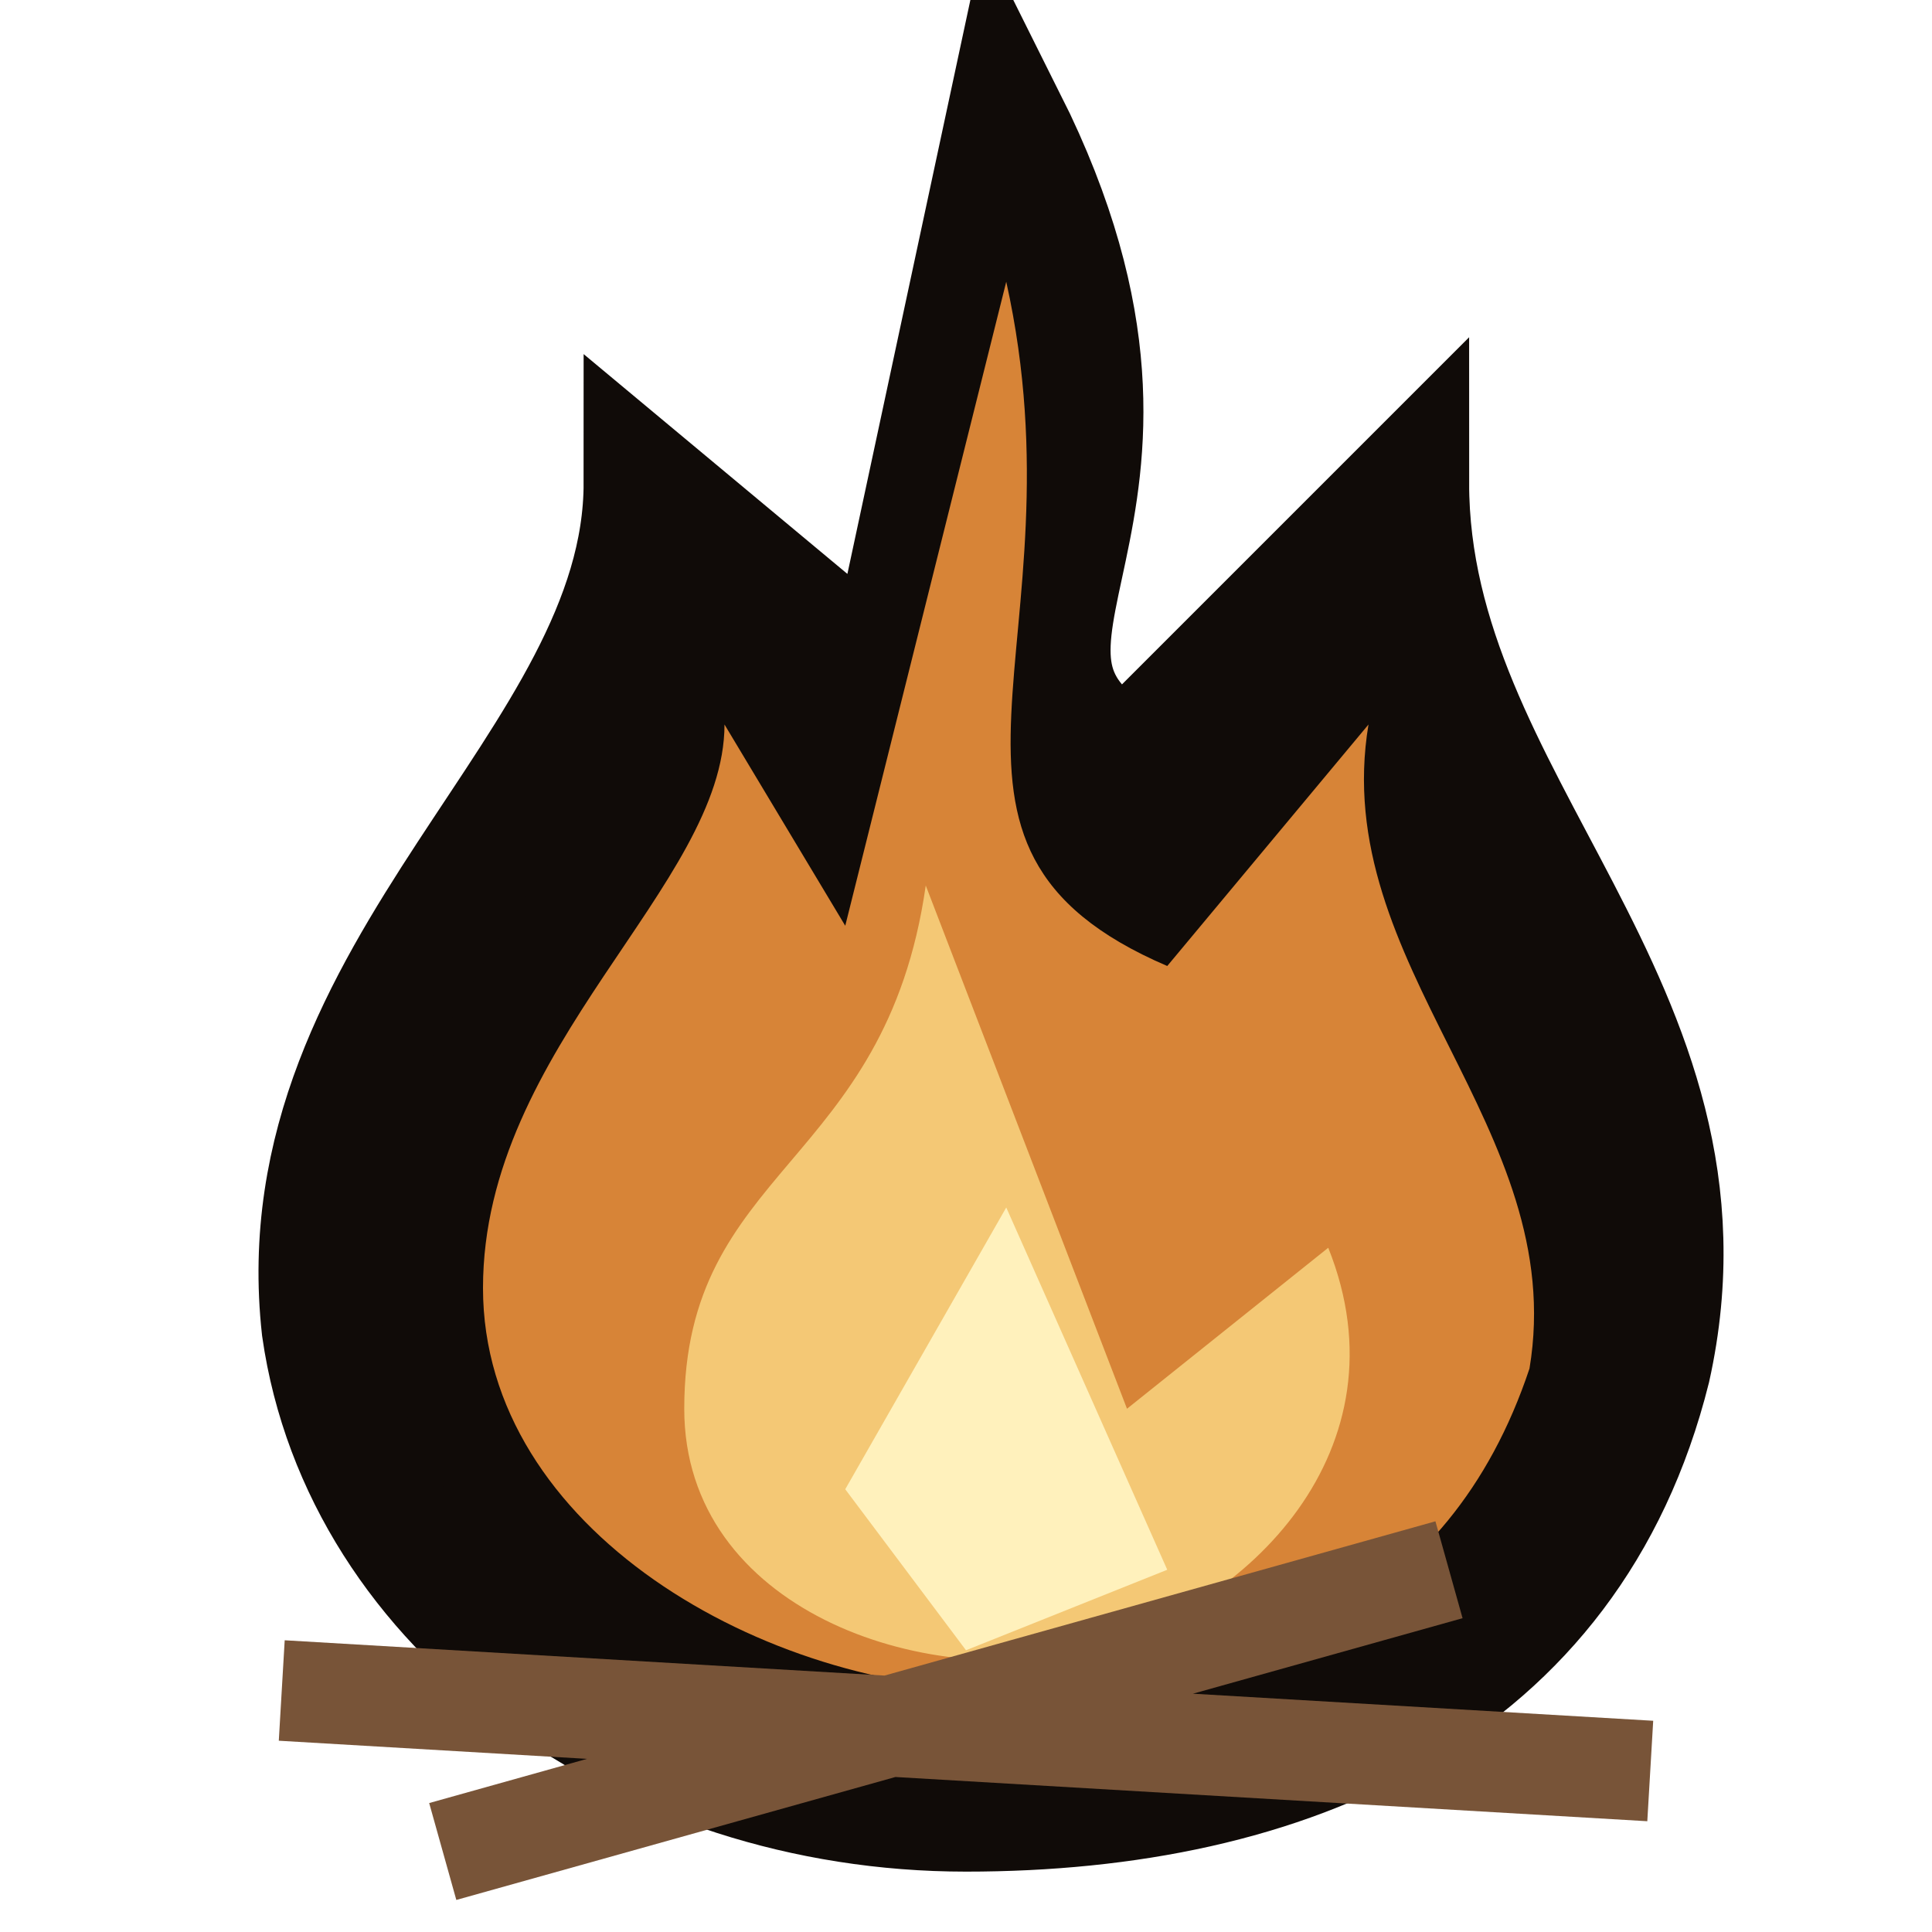
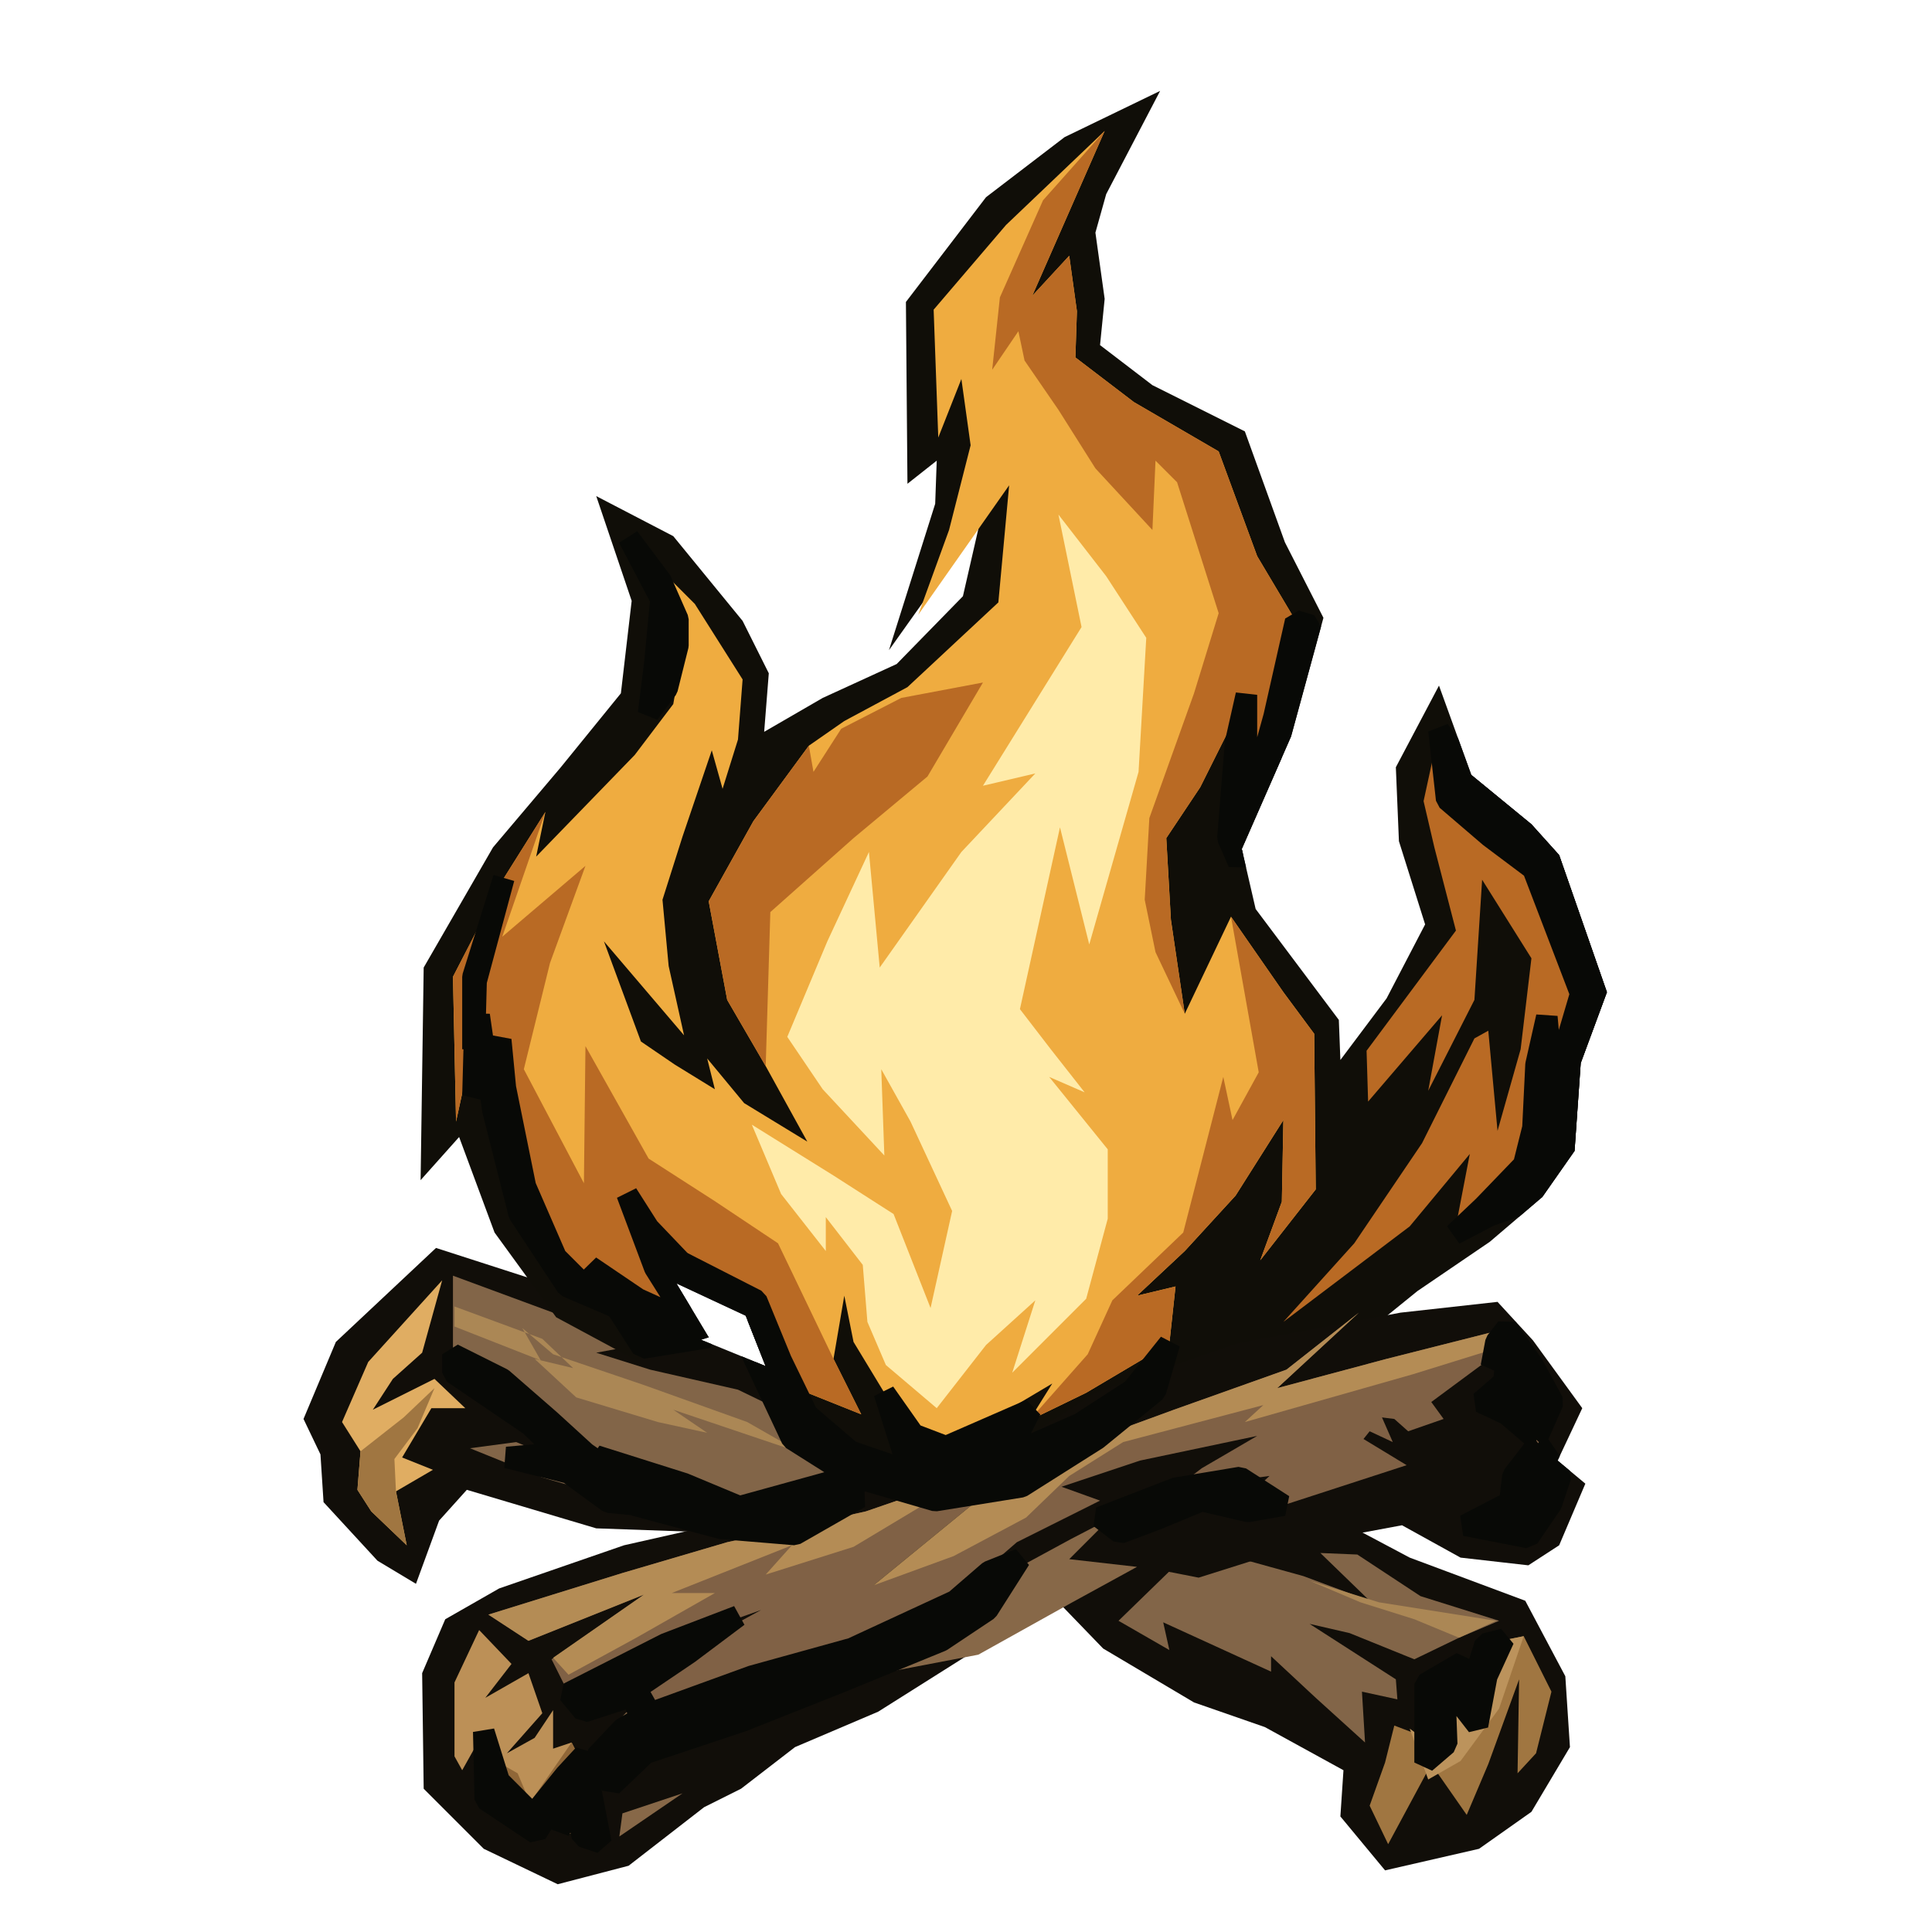
- <svg xmlns="http://www.w3.org/2000/svg" viewBox="0 0 48 48">
-   <path d="M25 3c5 10-2 13 3 16l7-7c0 8 8 13 6 22-2 8-9 11-17 11S9 40 8 33c-1-9 8-14 8-21l6 5Z" fill="#100b08" stroke="#100b08" stroke-width="3" />
-   <path d="M25 7c2 9-3 14 4 17l5-6c-1 6 5 10 4 16-2 6-7 8-13 8s-13-4-13-10 6-10 6-14l3 5Z" fill="#d78437" />
-   <path d="M23 22c-1 7-6 7-6 13 0 5 6 7 10 6s8-5 6-10l-5 4Z" fill="#f4c875" />
-   <path d="m25 30-4 7 3 4 5-2Z" fill="#fff1bc" />
-   <path d="m7 42 34 2M11 46l25-7" stroke="#785438" stroke-width="2.5" />
+ <svg xmlns="http://www.w3.org/2000/svg" width="512" height="512" viewBox="0 0 125.4 125.4" role="img" aria-labelledby="comfort-title">
+   <g transform="scale(.1)">
+     <defs>
+       <clipPath id="comfort-preserved-outline">
+         <path d="M283 810 L407 850 505 890 619 938 739 986 789 990 866 985 915 1011 990 1039 1016 1088 1019 1134 994 1176 960 1200 899 1214 870 1179 872 1149 821 1121 775 1105 716 1070 688 1041 612 1020 527 1003 472 995 387 992 303 967 285 987 270 1028 245 1013 210 975 208 944 197 921 218 871 Z" />
+         <path d="M294 828 L359 852 414 873 387 878 422 889 479 902 580 951 550 963 539 959 519 967 480 978 424 961 385 945 418 978 352 959 305 940 335 936 369 950 344 925 294 891 Z M726 1052 L762 1017 781 1005 846 1023 889 1039 857 1008 881 1009 922 1036 973 1052 947 1063 918 1077 876 1060 850 1054 906 1090 907 1103 884 1098 886 1131 854 1102 825 1075 825 1085 755 1053 759 1071 Z" />
+         <path d="M295 848 L352 869 372 888 347 882 374 907 427 923 459 930 437 915 520 943 485 923 418 899 359 879 339 862 351 883 295 861 Z M850 1026 L895 1040 971 1052 947 1063 918 1051 883 1040 Z" />
+         <path d="M287 831 L274 878 255 895 242 915 282 895 302 914 280 914 261 946 281 954 257 968 264 1003 241 981 232 967 234 942 222 923 239 884 Z" />
+         <path d="M282 901 L271 927 256 947 257 968 264 1003 241 981 232 967 234 942 262 920 Z M925 1093 L949 1079 953 1102 964 1067 989 1062 1007 1098 997 1138 985 1151 986 1090 966 1145 952 1178 929 1145 901 1197 889 1172 899 1144 905 1120 926 1128 Z" />
+         <path d="M925 1093 L949 1079 953 1102 964 1067 989 1062 973 1109 948 1143 927 1155 915 1122 933 1135 Z" />
+         <path d="M387 322 L437 348 482 403 499 437 496 475 534 453 582 431 625 387 636 339 577 422 607 327 608 299 589 314 588 196 640 128 691 89 753 59 718 126 711 151 717 194 714 224 748 250 808 280 834 352 859 401 838 478 806 551 815 590 869 662 870 688 900 648 925 600 908 546 906 498 934 445 955 503 994 535 1012 555 1043 644 1026 690 1022 747 1001 777 967 806 920 838 862 885 793 918 771 955 664 977 603 975 551 953 514 930 484 854 439 833 460 868 413 883 361 855 321 800 298 738 273 766 275 628 320 550 364 498 403 450 410 390 Z" />
+         <path d="M717 85 L670 192 694 166 699 202 698 232 736 261 791 293 816 361 841 403 827 465 809 530 809 451 779 511 757 544 760 597 769 658 799 595 833 644 853 671 854 772 818 818 832 780 833 727 802 776 769 812 738 841 763 835 759 872 705 904 668 922 683 898 614 939 593 931 574 904 554 871 548 841 541 882 559 918 524 904 507 867 494 840 444 812 407 775 425 823 447 858 414 843 383 822 403 850 368 835 337 788 320 721 311 659 296 728 294 634 327 570 354 527 348 556 412 490 437 457 441 434 421 463 425 431 429 389 408 349 451 392 482 441 479 480 469 512 462 487 443 543 430 584 434 627 444 672 392 611 416 676 438 691 464 707 459 687 483 716 524 741 497 692 472 649 460 585 489 533 525 484 548 468 589 446 648 391 655 315 596 399 616 344 630 289 624 246 609 284 606 201 653 146 Z" />
+         <path d="M717 85 L670 192 694 166 699 202 698 232 736 261 791 293 816 361 841 403 827 465 809 530 809 451 779 511 757 544 760 597 769 658 750 618 743 584 746 531 775 450 791 398 764 313 750 299 748 344 711 304 687 266 665 234 661 215 644 240 649 193 677 130 Z M934 474 L939 519 967 543 995 564 1026 645 1008 706 1004 660 994 700 990 764 944 801 954 749 915 796 833 858 879 807 923 742 957 674 966 669 972 734 987 681 994 622 962 571 957 649 927 708 936 659 888 715 887 682 945 604 931 550 924 520 Z M799 595 L833 644 853 671 854 772 818 818 832 780 833 727 802 776 769 812 738 841 763 835 759 872 705 904 668 922 706 879 722 844 768 800 794 699 800 727 817 696 Z M528 501 L546 473 585 453 638 443 602 504 554 544 500 592 497 692 472 649 460 585 489 533 525 484 Z M327 570 L354 527 326 608 380 562 357 625 340 694 379 768 380 679 421 752 463 779 505 807 541 882 559 918 524 904 507 867 494 840 444 812 407 775 425 823 447 858 414 843 383 822 403 850 368 835 337 788 320 721 311 659 296 728 294 634 Z" />
+         <path d="M687 334 L718 374 744 414 739 501 707 613 688 537 662 655 682 681 704 709 681 699 719 746 719 791 705 843 657 891 672 844 640 873 608 914 575 886 563 858 560 821 536 790 536 812 507 775 488 730 541 763 580 788 604 849 618 786 591 728 572 694 574 750 534 707 511 673 537 611 564 553 571 628 624 553 672 502 638 510 679 444 702 407 Z" />
+         <path d="M972 845 L995 870 1027 914 1011 948 1029 963 1012 1003 992 1016 948 1011 910 990 851 1001 778 1024 727 1014 661 1045 635 1070 570 1111 516 1134 481 1161 457 1173 408 1211 362 1223 314 1200 275 1161 274 1086 289 1051 324 1031 405 1003 529 975 638 939 668 932 711 904 803 872 909 852 Z" />
+         <path d="M317 1048 L404 1021 472 1001 562 981 655 949 660 948 633 975 567 1029 646 986 667 961 691 941 762 915 835 889 882 852 829 901 900 882 979 862 1008 910 997 935 1013 958 1007 976 992 998 951 990 980 975 982 958 999 936 978 918 961 910 976 897 979 873 929 910 937 921 914 929 905 921 897 920 904 936 889 929 885 934 913 951 833 977 810 971 824 958 763 966 780 953 816 932 740 948 689 965 714 974 660 1001 615 1040 547 1071 423 1106 415 1088 494 1045 432 1067 369 1099 358 1077 418 1035 343 1065 Z" />
+         <path d="M317 1048 L404 1021 472 1001 562 981 655 949 599 977 554 1004 497 1022 514 1003 436 1034 464 1034 413 1063 369 1087 359 1076 418 1035 343 1065 Z M660 963 L691 941 762 915 835 889 882 852 829 901 900 882 979 862 975 874 917 892 808 923 820 912 729 936 694 958 666 985 619 1010 567 1029 633 975 Z" />
+         <path d="M311 1058 L332 1080 315 1102 343 1086 352 1112 329 1138 347 1128 359 1110 359 1135 371 1131 386 1160 390 1196 363 1188 368 1158 348 1190 315 1168 314 1124 300 1149 295 1140 295 1092 Z" />
+         <path d="M315 1139 L336 1151 344 1170 371 1131 386 1160 390 1196 363 1188 368 1158 348 1190 315 1168 Z" />
+         <path d="M384 1137 L405 1113 414 1104 405 1124 490 1093 460 1121 438 1138 428 1134 390 1157 Z M404 1177 L443 1164 402 1192 Z M567 1087 L596 1063 621 1043 660 1018 695 999 720 986 694 1012 738 1017 696 1040 635 1074 Z" />
+       </clipPath>
+     </defs>
+     <g id="comfort-rear-log">
+       <path fill="#110e09" d="M283 810 L407 850 505 890 619 938 739 986 789 990 866 985 915 1011 990 1039 1016 1088 1019 1134 994 1176 960 1200 899 1214 870 1179 872 1149 821 1121 775 1105 716 1070 688 1041 612 1020 527 1003 472 995 387 992 303 967 285 987 270 1028 245 1013 210 975 208 944 197 921 218 871 Z" />
+       <path fill="#826548" d="M294 828 L359 852 414 873 387 878 422 889 479 902 580 951 550 963 539 959 519 967 480 978 424 961 385 945 418 978 352 959 305 940 335 936 369 950 344 925 294 891 Z M726 1052 L762 1017 781 1005 846 1023 889 1039 857 1008 881 1009 922 1036 973 1052 947 1063 918 1077 876 1060 850 1054 906 1090 907 1103 884 1098 886 1131 854 1102 825 1075 825 1085 755 1053 759 1071 Z" />
+       <path fill="#ab8755" d="M295 848 L352 869 372 888 347 882 374 907 427 923 459 930 437 915 520 943 485 923 418 899 359 879 339 862 351 883 295 861 Z M850 1026 L895 1040 971 1052 947 1063 918 1051 883 1040 Z" />
+       <path fill="#e0ad62" d="M287 831 L274 878 255 895 242 915 282 895 302 914 280 914 261 946 281 954 257 968 264 1003 241 981 232 967 234 942 222 923 239 884 Z" />
+       <path fill="#a07641" d="M282 901 L271 927 256 947 257 968 264 1003 241 981 232 967 234 942 262 920 Z M925 1093 L949 1079 953 1102 964 1067 989 1062 1007 1098 997 1138 985 1151 986 1090 966 1145 952 1178 929 1145 901 1197 889 1172 899 1144 905 1120 926 1128 Z" />
+       <path fill="#bc935c" d="M925 1093 L949 1079 953 1102 964 1067 989 1062 973 1109 948 1143 927 1155 915 1122 933 1135 Z" />
+     </g>
+     <g id="comfort-flame-ink" fill="#100e08">
+       <path d="M387 322 L437 348 482 403 499 437 496 475 534 453 582 431 625 387 636 339 577 422 607 327 608 299 589 314 588 196 640 128 691 89 753 59 718 126 711 151 717 194 714 224 748 250 808 280 834 352 859 401 838 478 806 551 815 590 869 662 870 688 900 648 925 600 908 546 906 498 934 445 955 503 994 535 1012 555 1043 644 1026 690 1022 747 1001 777 967 806 920 838 862 885 793 918 771 955 664 977 603 975 551 953 514 930 484 854 439 833 460 868 413 883 361 855 321 800 298 738 273 766 275 628 320 550 364 498 403 450 410 390 Z" />
+     </g>
+     <g id="comfort-amber-flame" fill="#efac40">
+       <path d="M717 85 L670 192 694 166 699 202 698 232 736 261 791 293 816 361 841 403 827 465 809 530 809 451 779 511 757 544 760 597 769 658 799 595 833 644 853 671 854 772 818 818 832 780 833 727 802 776 769 812 738 841 763 835 759 872 705 904 668 922 683 898 614 939 593 931 574 904 554 871 548 841 541 882 559 918 524 904 507 867 494 840 444 812 407 775 425 823 447 858 414 843 383 822 403 850 368 835 337 788 320 721 311 659 296 728 294 634 327 570 354 527 348 556 412 490 437 457 441 434 421 463 425 431 429 389 408 349 451 392 482 441 479 480 469 512 462 487 443 543 430 584 434 627 444 672 392 611 416 676 438 691 464 707 459 687 483 716 524 741 497 692 472 649 460 585 489 533 525 484 548 468 589 446 648 391 655 315 596 399 616 344 630 289 624 246 609 284 606 201 653 146 Z" />
+       <path fill="#b96a24" d="M717 85 L670 192 694 166 699 202 698 232 736 261 791 293 816 361 841 403 827 465 809 530 809 451 779 511 757 544 760 597 769 658 750 618 743 584 746 531 775 450 791 398 764 313 750 299 748 344 711 304 687 266 665 234 661 215 644 240 649 193 677 130 Z M934 474 L939 519 967 543 995 564 1026 645 1008 706 1004 660 994 700 990 764 944 801 954 749 915 796 833 858 879 807 923 742 957 674 966 669 972 734 987 681 994 622 962 571 957 649 927 708 936 659 888 715 887 682 945 604 931 550 924 520 Z M799 595 L833 644 853 671 854 772 818 818 832 780 833 727 802 776 769 812 738 841 763 835 759 872 705 904 668 922 706 879 722 844 768 800 794 699 800 727 817 696 Z M528 501 L546 473 585 453 638 443 602 504 554 544 500 592 497 692 472 649 460 585 489 533 525 484 Z M327 570 L354 527 326 608 380 562 357 625 340 694 379 768 380 679 421 752 463 779 505 807 541 882 559 918 524 904 507 867 494 840 444 812 407 775 425 823 447 858 414 843 383 822 403 850 368 835 337 788 320 721 311 659 296 728 294 634 Z" />
+     </g>
+     <g id="comfort-warm-core" fill="#ffeba9">
+       <path d="M687 334 L718 374 744 414 739 501 707 613 688 537 662 655 682 681 704 709 681 699 719 746 719 791 705 843 657 891 672 844 640 873 608 914 575 886 563 858 560 821 536 790 536 812 507 775 488 730 541 763 580 788 604 849 618 786 591 728 572 694 574 750 534 707 511 673 537 611 564 553 571 628 624 553 672 502 638 510 679 444 702 407 Z" />
+     </g>
+     <g id="comfort-front-log">
+       <path fill="#110e09" d="M972 845 L995 870 1027 914 1011 948 1029 963 1012 1003 992 1016 948 1011 910 990 851 1001 778 1024 727 1014 661 1045 635 1070 570 1111 516 1134 481 1161 457 1173 408 1211 362 1223 314 1200 275 1161 274 1086 289 1051 324 1031 405 1003 529 975 638 939 668 932 711 904 803 872 909 852 Z" />
+       <path fill="#806145" d="M317 1048 L404 1021 472 1001 562 981 655 949 660 948 633 975 567 1029 646 986 667 961 691 941 762 915 835 889 882 852 829 901 900 882 979 862 1008 910 997 935 1013 958 1007 976 992 998 951 990 980 975 982 958 999 936 978 918 961 910 976 897 979 873 929 910 937 921 914 929 905 921 897 920 904 936 889 929 885 934 913 951 833 977 810 971 824 958 763 966 780 953 816 932 740 948 689 965 714 974 660 1001 615 1040 547 1071 423 1106 415 1088 494 1045 432 1067 369 1099 358 1077 418 1035 343 1065 Z" />
+       <path fill="#b48c55" d="M317 1048 L404 1021 472 1001 562 981 655 949 599 977 554 1004 497 1022 514 1003 436 1034 464 1034 413 1063 369 1087 359 1076 418 1035 343 1065 Z M660 963 L691 941 762 915 835 889 882 852 829 901 900 882 979 862 975 874 917 892 808 923 820 912 729 936 694 958 666 985 619 1010 567 1029 633 975 Z" />
+       <path fill="#bc9057" d="M311 1058 L332 1080 315 1102 343 1086 352 1112 329 1138 347 1128 359 1110 359 1135 371 1131 386 1160 390 1196 363 1188 368 1158 348 1190 315 1168 314 1124 300 1149 295 1140 295 1092 Z" />
+       <path fill="#906738" d="M315 1139 L336 1151 344 1170 371 1131 386 1160 390 1196 363 1188 368 1158 348 1190 315 1168 Z" />
+       <path fill="#876848" d="M384 1137 L405 1113 414 1104 405 1124 490 1093 460 1121 438 1138 428 1134 390 1157 Z M404 1177 L443 1164 402 1192 Z M567 1087 L596 1063 621 1043 660 1018 695 999 720 986 694 1012 738 1017 696 1040 635 1074 Z" />
+     </g>
+     <g id="comfort-revised-shadow-masses" clip-path="url(#comfort-preserved-outline)" stroke="#080906" stroke-width="14" stroke-linejoin="bevel">
+       <g id="comfort-flame-left-perimeter" fill="#080906">
+         <path d="M408 349 L429 389 425 431 421 463 433 447 440 419 440 402 429 377 Z M327 570 L307 634 307 681 311 659 320 721 337 788 368 835 403 850 389 844 361 816 341 770 328 706 325 675 307 711 309 637 Z" />
+       </g>
+       <g id="comfort-flame-right-perimeter" fill="#080906">
+         <path d="M841 403 L827 465 809 530 809 451 802 482 797 544 804 560 824 519 841 460 851 406 Z M934 474 L939 519 967 543 995 564 1026 645 1008 706 1004 660 997 691 995 732 989 756 963 783 944 801 967 789 1001 777 1022 747 1026 690 1043 644 1012 555 994 535 955 503 Z" />
+       </g>
+       <g id="comfort-flame-base-shadow" fill="#080906">
+         <path d="M383 822 L414 843 447 858 425 823 407 775 421 797 442 819 491 844 507 883 524 918 552 942 593 956 625 959 660 942 701 924 735 902 759 872 750 903 712 934 663 965 607 974 552 958 514 934 491 885 480 861 443 847 460 868 417 875 Z M574 904 L593 931 614 939 669 915 657 939 632 955 605 958 587 945 Z" />
+       </g>
+       <g id="comfort-log-crossing-wedges" fill="#080906">
+         <path d="M294 879 L326 895 357 922 380 943 403 959 426 978 395 975 369 956 329 946 352 944 370 950 344 925 294 891 Z M387 945 L444 963 480 978 538 962 558 972 516 996 468 992 412 977 Z M763 966 L805 959 833 977 810 981 780 974 751 986 727 995 714 985 Z" />
+       </g>
+       <g id="comfort-front-log-underplane" fill="#080906">
+         <path d="M369 1099 L432 1067 479 1049 447 1073 413 1096 422 1112 488 1088 553 1070 620 1039 642 1020 662 1012 641 1045 611 1065 545 1092 482 1117 419 1138 397 1159 387 1140 404 1122 416 1115 410 1101 379 1111 Z" />
+       </g>
+       <g id="comfort-log-end-ink" fill="#080906">
+         <path d="M978 862 L995 886 1008 910 997 935 1013 958 1007 976 992 998 951 990 980 975 982 958 999 936 978 918 961 910 976 897 979 873 968 887 971 871 Z M925 1093 L949 1079 953 1102 964 1067 976 1064 965 1088 959 1120 945 1102 938 1105 939 1132 925 1144 Z M363 1188 L368 1158 348 1190 315 1168 314 1124 324 1156 346 1178 367 1152 379 1139 390 1196 378 1192 373 1171 Z" />
+       </g>
+     </g>
+   </g>
</svg>
